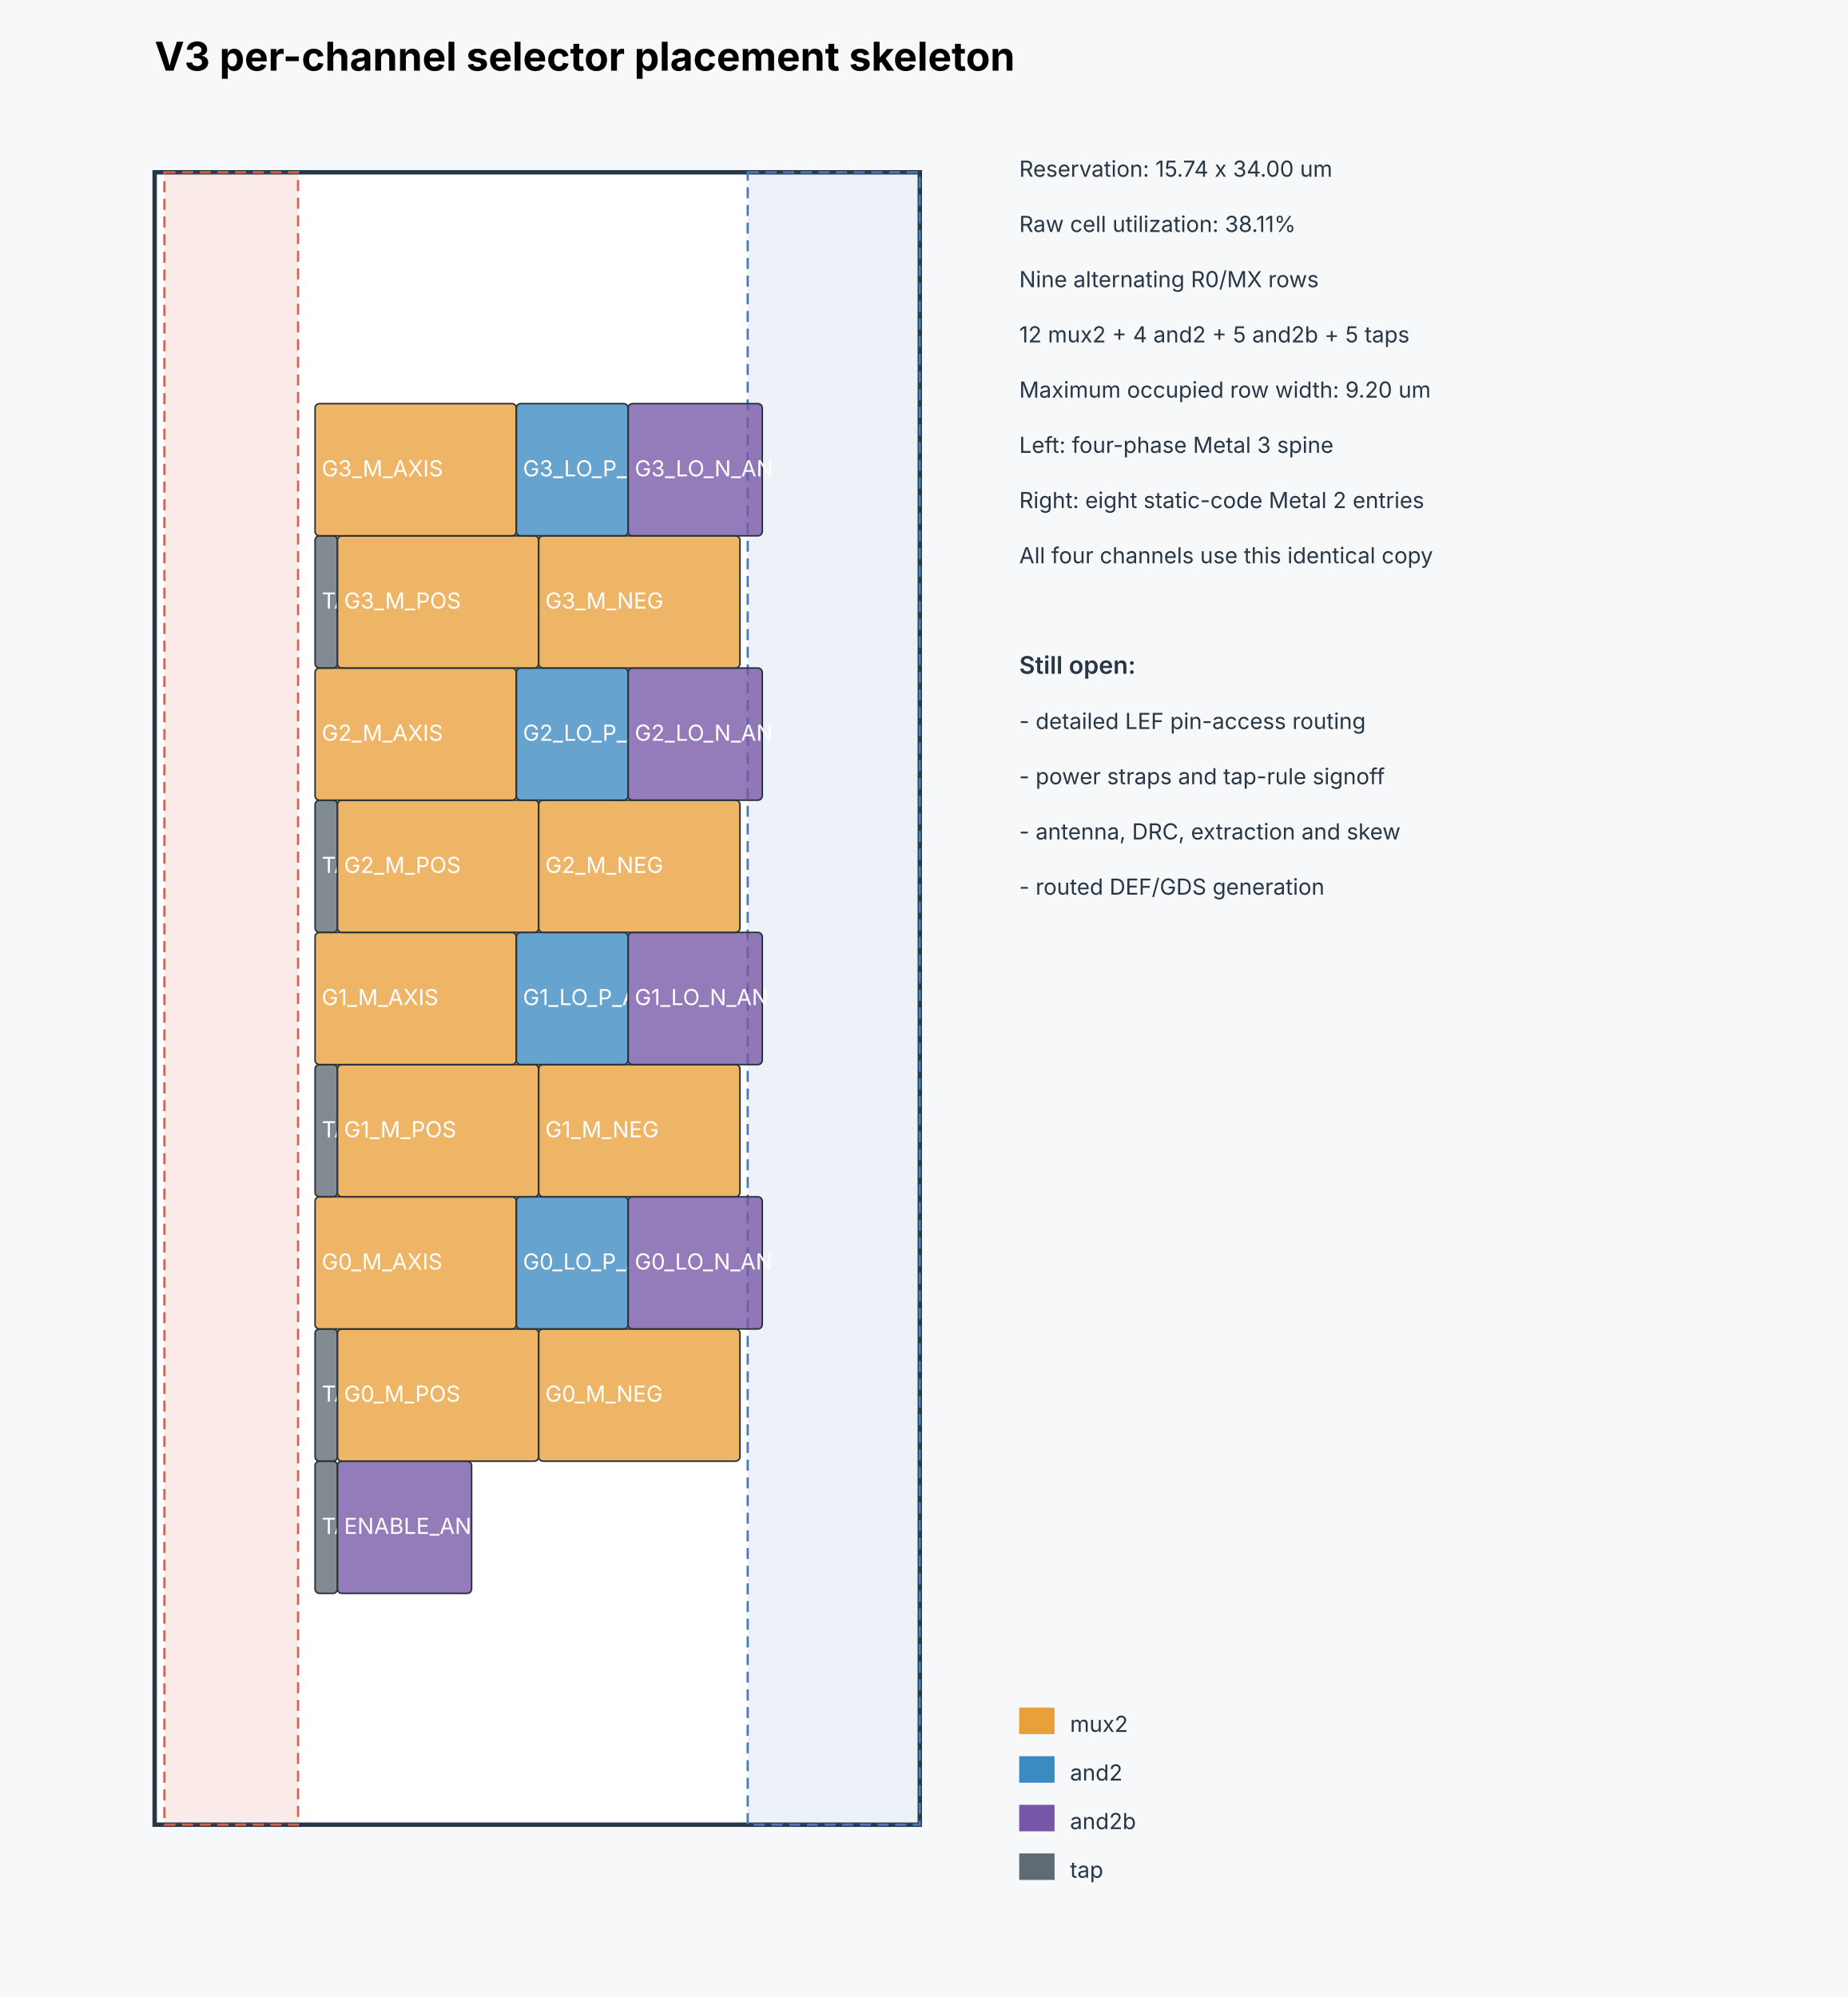
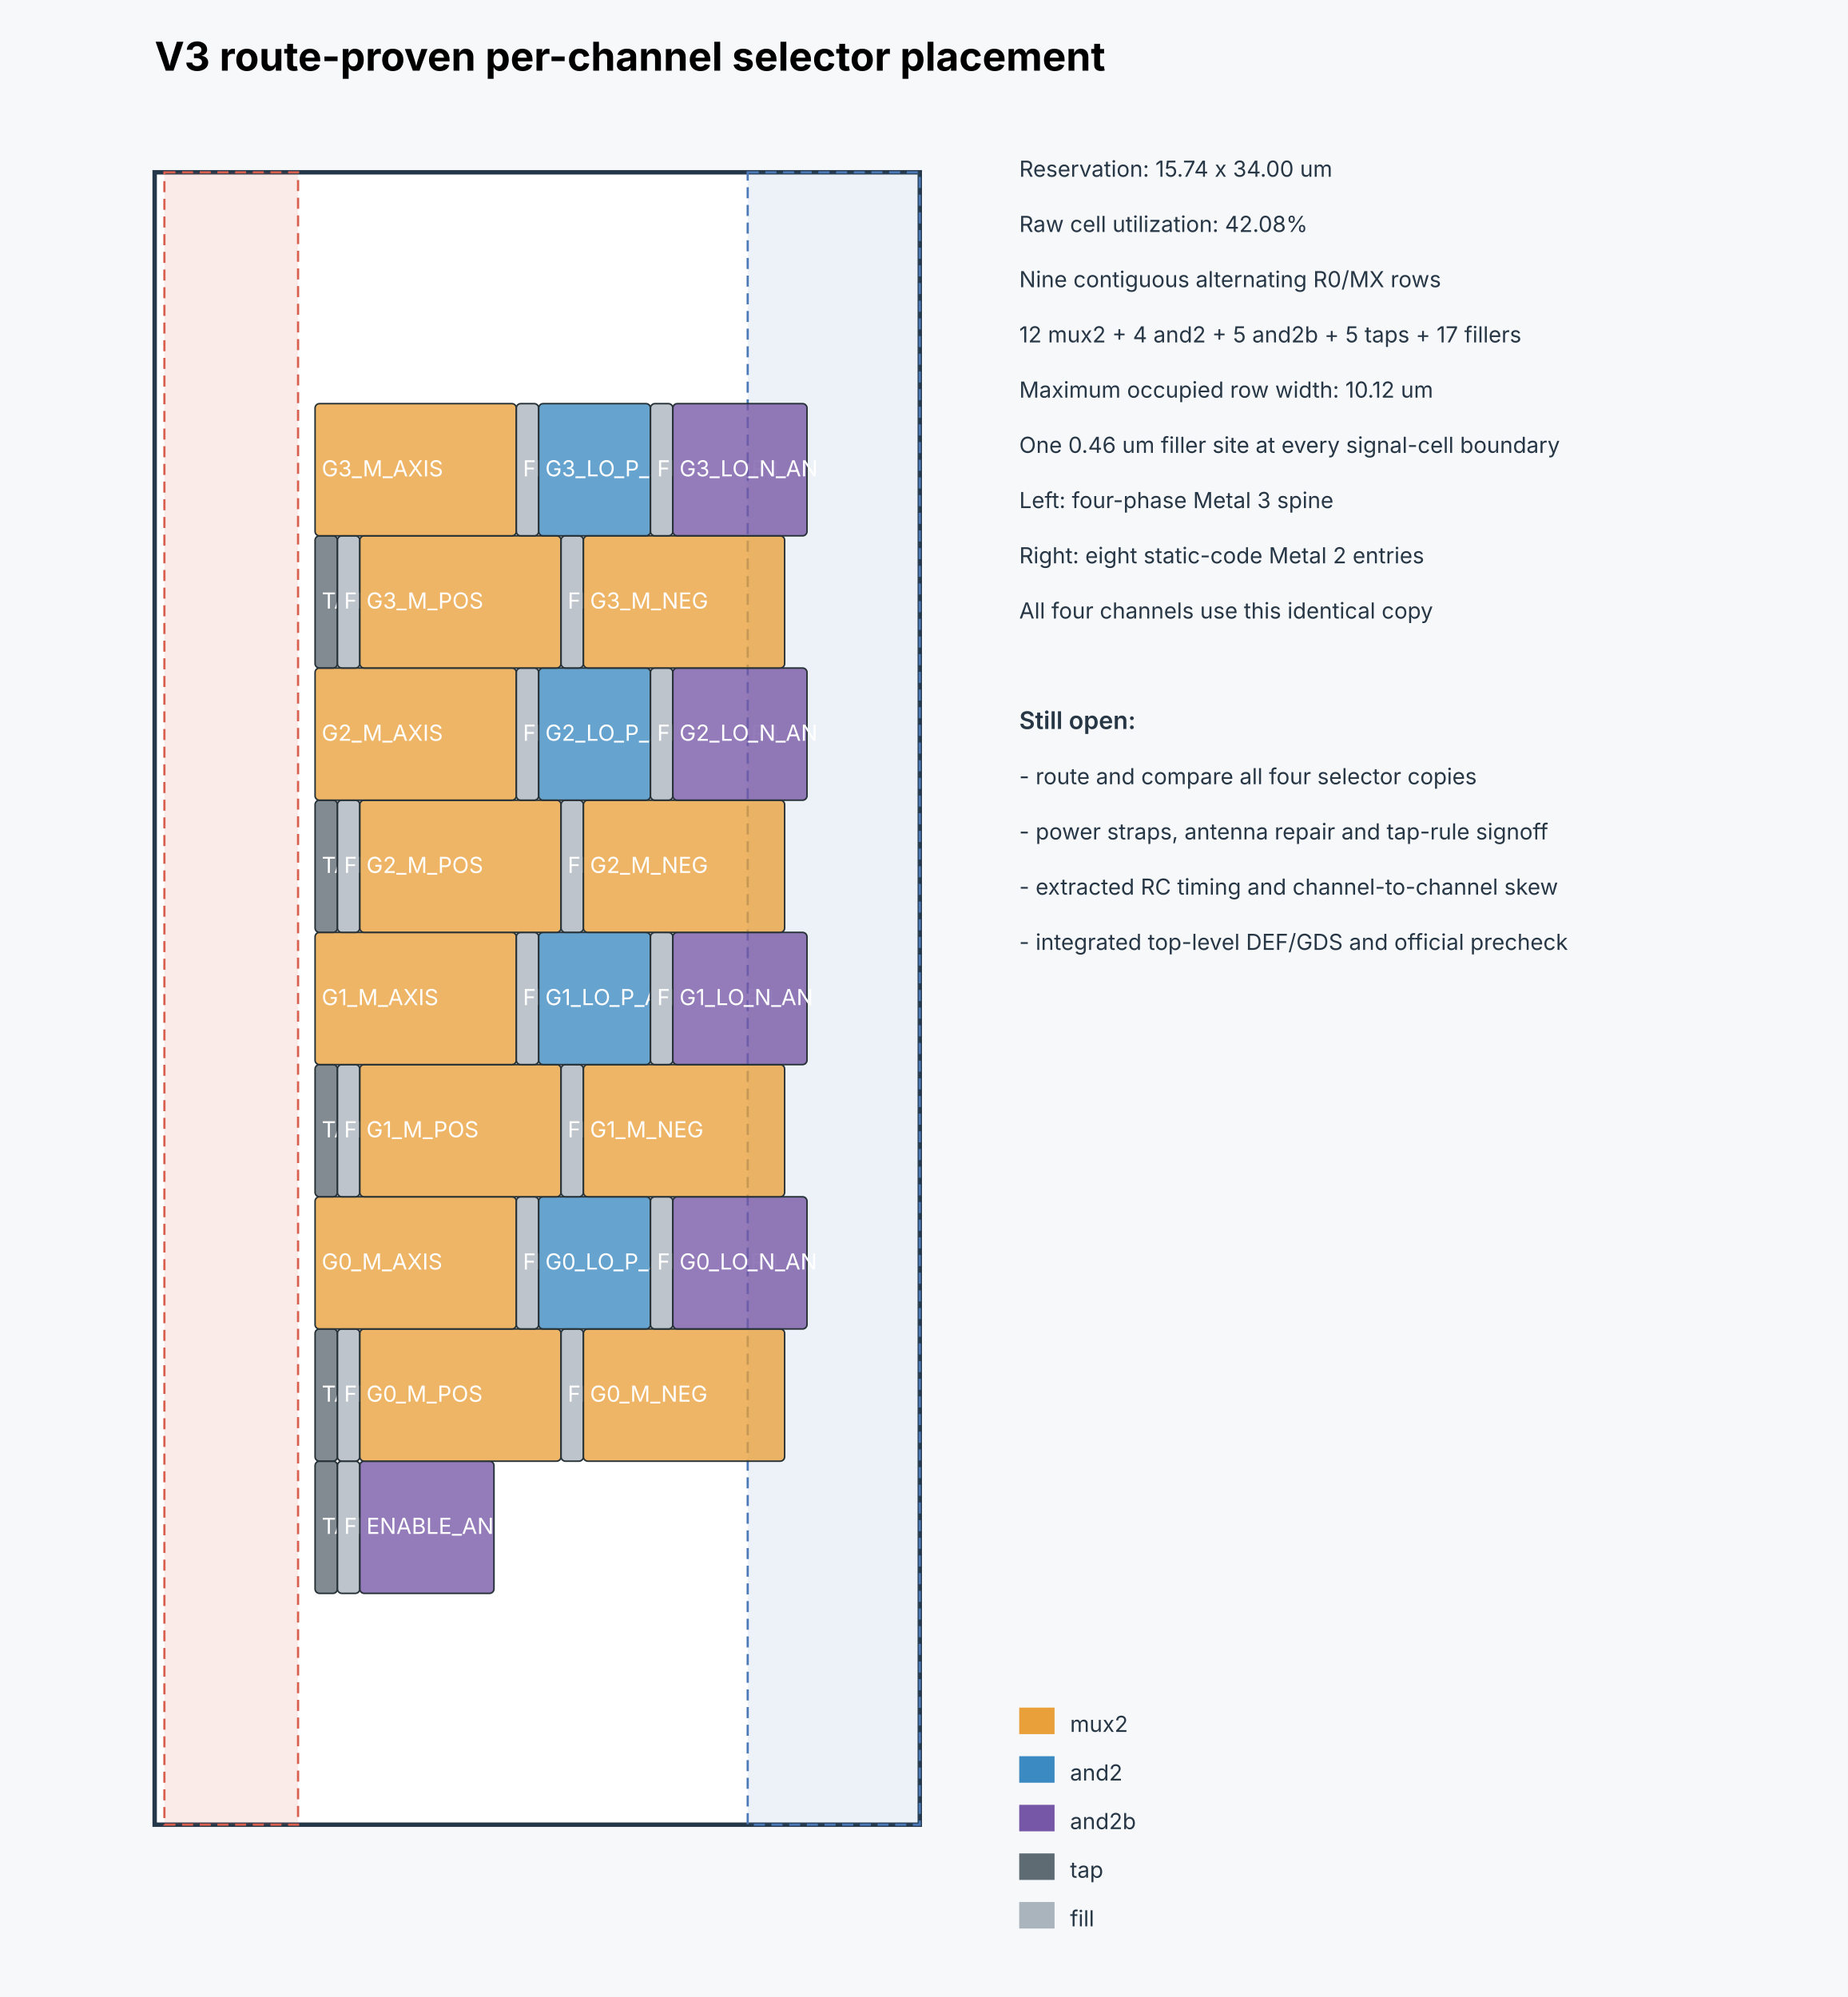
<svg xmlns="http://www.w3.org/2000/svg" width="836.3" height="904.0" viewBox="0 0 836.3 904.0">
  <rect width="100%" height="100%" fill="#f7f8fa" />
  <style>text{font-family:Inter,Arial,sans-serif}.title{font-size:18px;font-weight:700}.label{font-size:11px;font-weight:600}.small{font-size:10px}</style>
  <rect x="70.00" y="78.00" width="346.28" height="748.00" fill="#fff" stroke="#25384a" stroke-width="2" />
  <rect x="74.40" y="78.00" width="60.50" height="748.00" fill="#d95f4f" fill-opacity=".13" stroke="#d95f4f" stroke-dasharray="5 3" />
  <rect x="338.40" y="78.00" width="77.88" height="748.00" fill="#4b79b8" fill-opacity=".10" stroke="#4b79b8" stroke-dasharray="5 3" />
  <rect x="142.60" y="661.44" width="10.12" height="59.84" rx="2" fill="#5f6b73" fill-opacity=".78" stroke="#263238" stroke-width=".7" />
  <text class="small" x="145.60" y="694.36" fill="#fff">TAP_ENABLE</text>
-   <rect x="152.72" y="661.44" width="60.72" height="59.84" rx="2" fill="#7656a6" fill-opacity=".78" stroke="#263238" stroke-width=".7" />
-   <text class="small" x="155.72" y="694.36" fill="#fff">ENABLE_AN</text>
+   <rect x="152.72" y="661.44" width="10.12" height="59.84" rx="2" fill="#aab4bc" fill-opacity=".78" stroke="#263238" stroke-width=".7" />
+   <text class="small" x="155.72" y="694.36" fill="#fff">FILL_ENABLE</text>
+   <rect x="162.84" y="661.44" width="60.72" height="59.84" rx="2" fill="#7656a6" fill-opacity=".78" stroke="#263238" stroke-width=".7" />
+   <text class="small" x="165.84" y="694.36" fill="#fff">ENABLE_AN</text>
  <rect x="142.60" y="601.60" width="10.12" height="59.84" rx="2" fill="#5f6b73" fill-opacity=".78" stroke="#263238" stroke-width=".7" />
  <text class="small" x="145.60" y="634.52" fill="#fff">TAP_G0</text>
-   <rect x="152.72" y="601.60" width="91.08" height="59.84" rx="2" fill="#e9a03b" fill-opacity=".78" stroke="#263238" stroke-width=".7" />
-   <text class="small" x="155.72" y="634.52" fill="#fff">G0_M_POS</text>
-   <rect x="243.80" y="601.60" width="91.08" height="59.84" rx="2" fill="#e9a03b" fill-opacity=".78" stroke="#263238" stroke-width=".7" />
-   <text class="small" x="246.80" y="634.52" fill="#fff">G0_M_NEG</text>
+   <rect x="152.72" y="601.60" width="10.12" height="59.84" rx="2" fill="#aab4bc" fill-opacity=".78" stroke="#263238" stroke-width=".7" />
+   <text class="small" x="155.72" y="634.52" fill="#fff">FILL_G0_R0</text>
+   <rect x="162.84" y="601.60" width="91.08" height="59.84" rx="2" fill="#e9a03b" fill-opacity=".78" stroke="#263238" stroke-width=".7" />
+   <text class="small" x="165.84" y="634.52" fill="#fff">G0_M_POS</text>
+   <rect x="253.92" y="601.60" width="10.12" height="59.84" rx="2" fill="#aab4bc" fill-opacity=".78" stroke="#263238" stroke-width=".7" />
+   <text class="small" x="256.92" y="634.52" fill="#fff">FILL_G0_R1</text>
+   <rect x="264.04" y="601.60" width="91.08" height="59.84" rx="2" fill="#e9a03b" fill-opacity=".78" stroke="#263238" stroke-width=".7" />
+   <text class="small" x="267.04" y="634.52" fill="#fff">G0_M_NEG</text>
  <rect x="142.60" y="541.76" width="91.08" height="59.84" rx="2" fill="#e9a03b" fill-opacity=".78" stroke="#263238" stroke-width=".7" />
  <text class="small" x="145.60" y="574.68" fill="#fff">G0_M_AXIS</text>
-   <rect x="233.68" y="541.76" width="50.60" height="59.84" rx="2" fill="#3b8bc2" fill-opacity=".78" stroke="#263238" stroke-width=".7" />
-   <text class="small" x="236.68" y="574.68" fill="#fff">G0_LO_P_A</text>
-   <rect x="284.28" y="541.76" width="60.72" height="59.84" rx="2" fill="#7656a6" fill-opacity=".78" stroke="#263238" stroke-width=".7" />
-   <text class="small" x="287.28" y="574.68" fill="#fff">G0_LO_N_AN</text>
+   <rect x="233.68" y="541.76" width="10.12" height="59.84" rx="2" fill="#aab4bc" fill-opacity=".78" stroke="#263238" stroke-width=".7" />
+   <text class="small" x="236.68" y="574.68" fill="#fff">FILL_G0_R2</text>
+   <rect x="243.80" y="541.76" width="50.60" height="59.84" rx="2" fill="#3b8bc2" fill-opacity=".78" stroke="#263238" stroke-width=".7" />
+   <text class="small" x="246.80" y="574.68" fill="#fff">G0_LO_P_A</text>
+   <rect x="294.40" y="541.76" width="10.12" height="59.84" rx="2" fill="#aab4bc" fill-opacity=".78" stroke="#263238" stroke-width=".7" />
+   <text class="small" x="297.40" y="574.68" fill="#fff">FILL_G0_R3</text>
+   <rect x="304.52" y="541.76" width="60.72" height="59.84" rx="2" fill="#7656a6" fill-opacity=".78" stroke="#263238" stroke-width=".7" />
+   <text class="small" x="307.52" y="574.68" fill="#fff">G0_LO_N_AN</text>
  <rect x="142.60" y="481.92" width="10.12" height="59.84" rx="2" fill="#5f6b73" fill-opacity=".78" stroke="#263238" stroke-width=".7" />
  <text class="small" x="145.60" y="514.84" fill="#fff">TAP_G1</text>
-   <rect x="152.72" y="481.92" width="91.08" height="59.84" rx="2" fill="#e9a03b" fill-opacity=".78" stroke="#263238" stroke-width=".7" />
-   <text class="small" x="155.72" y="514.84" fill="#fff">G1_M_POS</text>
-   <rect x="243.80" y="481.92" width="91.08" height="59.84" rx="2" fill="#e9a03b" fill-opacity=".78" stroke="#263238" stroke-width=".7" />
-   <text class="small" x="246.80" y="514.84" fill="#fff">G1_M_NEG</text>
+   <rect x="152.72" y="481.92" width="10.12" height="59.84" rx="2" fill="#aab4bc" fill-opacity=".78" stroke="#263238" stroke-width=".7" />
+   <text class="small" x="155.72" y="514.84" fill="#fff">FILL_G1_R0</text>
+   <rect x="162.84" y="481.92" width="91.08" height="59.84" rx="2" fill="#e9a03b" fill-opacity=".78" stroke="#263238" stroke-width=".7" />
+   <text class="small" x="165.84" y="514.84" fill="#fff">G1_M_POS</text>
+   <rect x="253.92" y="481.92" width="10.12" height="59.84" rx="2" fill="#aab4bc" fill-opacity=".78" stroke="#263238" stroke-width=".7" />
+   <text class="small" x="256.92" y="514.84" fill="#fff">FILL_G1_R1</text>
+   <rect x="264.04" y="481.92" width="91.08" height="59.84" rx="2" fill="#e9a03b" fill-opacity=".78" stroke="#263238" stroke-width=".7" />
+   <text class="small" x="267.04" y="514.84" fill="#fff">G1_M_NEG</text>
  <rect x="142.60" y="422.08" width="91.08" height="59.84" rx="2" fill="#e9a03b" fill-opacity=".78" stroke="#263238" stroke-width=".7" />
  <text class="small" x="145.60" y="455.00" fill="#fff">G1_M_AXIS</text>
-   <rect x="233.68" y="422.08" width="50.60" height="59.84" rx="2" fill="#3b8bc2" fill-opacity=".78" stroke="#263238" stroke-width=".7" />
-   <text class="small" x="236.68" y="455.00" fill="#fff">G1_LO_P_A</text>
-   <rect x="284.28" y="422.08" width="60.72" height="59.84" rx="2" fill="#7656a6" fill-opacity=".78" stroke="#263238" stroke-width=".7" />
-   <text class="small" x="287.28" y="455.00" fill="#fff">G1_LO_N_AN</text>
+   <rect x="233.68" y="422.08" width="10.12" height="59.84" rx="2" fill="#aab4bc" fill-opacity=".78" stroke="#263238" stroke-width=".7" />
+   <text class="small" x="236.68" y="455.00" fill="#fff">FILL_G1_R2</text>
+   <rect x="243.80" y="422.08" width="50.60" height="59.84" rx="2" fill="#3b8bc2" fill-opacity=".78" stroke="#263238" stroke-width=".7" />
+   <text class="small" x="246.80" y="455.00" fill="#fff">G1_LO_P_A</text>
+   <rect x="294.40" y="422.08" width="10.12" height="59.84" rx="2" fill="#aab4bc" fill-opacity=".78" stroke="#263238" stroke-width=".7" />
+   <text class="small" x="297.40" y="455.00" fill="#fff">FILL_G1_R3</text>
+   <rect x="304.52" y="422.08" width="60.72" height="59.84" rx="2" fill="#7656a6" fill-opacity=".78" stroke="#263238" stroke-width=".7" />
+   <text class="small" x="307.52" y="455.00" fill="#fff">G1_LO_N_AN</text>
  <rect x="142.60" y="362.24" width="10.12" height="59.84" rx="2" fill="#5f6b73" fill-opacity=".78" stroke="#263238" stroke-width=".7" />
  <text class="small" x="145.60" y="395.16" fill="#fff">TAP_G2</text>
-   <rect x="152.72" y="362.24" width="91.08" height="59.84" rx="2" fill="#e9a03b" fill-opacity=".78" stroke="#263238" stroke-width=".7" />
-   <text class="small" x="155.72" y="395.16" fill="#fff">G2_M_POS</text>
-   <rect x="243.80" y="362.24" width="91.08" height="59.84" rx="2" fill="#e9a03b" fill-opacity=".78" stroke="#263238" stroke-width=".7" />
-   <text class="small" x="246.80" y="395.16" fill="#fff">G2_M_NEG</text>
+   <rect x="152.72" y="362.24" width="10.12" height="59.84" rx="2" fill="#aab4bc" fill-opacity=".78" stroke="#263238" stroke-width=".7" />
+   <text class="small" x="155.72" y="395.16" fill="#fff">FILL_G2_R0</text>
+   <rect x="162.84" y="362.24" width="91.08" height="59.84" rx="2" fill="#e9a03b" fill-opacity=".78" stroke="#263238" stroke-width=".7" />
+   <text class="small" x="165.84" y="395.16" fill="#fff">G2_M_POS</text>
+   <rect x="253.92" y="362.24" width="10.12" height="59.84" rx="2" fill="#aab4bc" fill-opacity=".78" stroke="#263238" stroke-width=".7" />
+   <text class="small" x="256.92" y="395.16" fill="#fff">FILL_G2_R1</text>
+   <rect x="264.04" y="362.24" width="91.08" height="59.84" rx="2" fill="#e9a03b" fill-opacity=".78" stroke="#263238" stroke-width=".7" />
+   <text class="small" x="267.04" y="395.16" fill="#fff">G2_M_NEG</text>
  <rect x="142.60" y="302.40" width="91.08" height="59.84" rx="2" fill="#e9a03b" fill-opacity=".78" stroke="#263238" stroke-width=".7" />
  <text class="small" x="145.60" y="335.32" fill="#fff">G2_M_AXIS</text>
-   <rect x="233.68" y="302.40" width="50.60" height="59.84" rx="2" fill="#3b8bc2" fill-opacity=".78" stroke="#263238" stroke-width=".7" />
-   <text class="small" x="236.68" y="335.32" fill="#fff">G2_LO_P_A</text>
-   <rect x="284.28" y="302.40" width="60.72" height="59.84" rx="2" fill="#7656a6" fill-opacity=".78" stroke="#263238" stroke-width=".7" />
-   <text class="small" x="287.28" y="335.32" fill="#fff">G2_LO_N_AN</text>
+   <rect x="233.68" y="302.40" width="10.12" height="59.84" rx="2" fill="#aab4bc" fill-opacity=".78" stroke="#263238" stroke-width=".7" />
+   <text class="small" x="236.68" y="335.32" fill="#fff">FILL_G2_R2</text>
+   <rect x="243.80" y="302.40" width="50.60" height="59.84" rx="2" fill="#3b8bc2" fill-opacity=".78" stroke="#263238" stroke-width=".7" />
+   <text class="small" x="246.80" y="335.32" fill="#fff">G2_LO_P_A</text>
+   <rect x="294.40" y="302.40" width="10.12" height="59.84" rx="2" fill="#aab4bc" fill-opacity=".78" stroke="#263238" stroke-width=".7" />
+   <text class="small" x="297.40" y="335.32" fill="#fff">FILL_G2_R3</text>
+   <rect x="304.52" y="302.40" width="60.72" height="59.84" rx="2" fill="#7656a6" fill-opacity=".78" stroke="#263238" stroke-width=".7" />
+   <text class="small" x="307.52" y="335.32" fill="#fff">G2_LO_N_AN</text>
  <rect x="142.60" y="242.56" width="10.12" height="59.84" rx="2" fill="#5f6b73" fill-opacity=".78" stroke="#263238" stroke-width=".7" />
  <text class="small" x="145.60" y="275.48" fill="#fff">TAP_G3</text>
-   <rect x="152.72" y="242.56" width="91.08" height="59.84" rx="2" fill="#e9a03b" fill-opacity=".78" stroke="#263238" stroke-width=".7" />
-   <text class="small" x="155.72" y="275.48" fill="#fff">G3_M_POS</text>
-   <rect x="243.80" y="242.56" width="91.08" height="59.84" rx="2" fill="#e9a03b" fill-opacity=".78" stroke="#263238" stroke-width=".7" />
-   <text class="small" x="246.80" y="275.48" fill="#fff">G3_M_NEG</text>
+   <rect x="152.72" y="242.56" width="10.12" height="59.84" rx="2" fill="#aab4bc" fill-opacity=".78" stroke="#263238" stroke-width=".7" />
+   <text class="small" x="155.72" y="275.48" fill="#fff">FILL_G3_R0</text>
+   <rect x="162.84" y="242.56" width="91.08" height="59.84" rx="2" fill="#e9a03b" fill-opacity=".78" stroke="#263238" stroke-width=".7" />
+   <text class="small" x="165.84" y="275.48" fill="#fff">G3_M_POS</text>
+   <rect x="253.92" y="242.56" width="10.12" height="59.84" rx="2" fill="#aab4bc" fill-opacity=".78" stroke="#263238" stroke-width=".7" />
+   <text class="small" x="256.92" y="275.48" fill="#fff">FILL_G3_R1</text>
+   <rect x="264.04" y="242.56" width="91.08" height="59.84" rx="2" fill="#e9a03b" fill-opacity=".78" stroke="#263238" stroke-width=".7" />
+   <text class="small" x="267.04" y="275.48" fill="#fff">G3_M_NEG</text>
  <rect x="142.60" y="182.72" width="91.08" height="59.84" rx="2" fill="#e9a03b" fill-opacity=".78" stroke="#263238" stroke-width=".7" />
  <text class="small" x="145.60" y="215.64" fill="#fff">G3_M_AXIS</text>
-   <rect x="233.68" y="182.72" width="50.60" height="59.84" rx="2" fill="#3b8bc2" fill-opacity=".78" stroke="#263238" stroke-width=".7" />
-   <text class="small" x="236.68" y="215.64" fill="#fff">G3_LO_P_A</text>
-   <rect x="284.28" y="182.72" width="60.72" height="59.84" rx="2" fill="#7656a6" fill-opacity=".78" stroke="#263238" stroke-width=".7" />
-   <text class="small" x="287.28" y="215.64" fill="#fff">G3_LO_N_AN</text>
-   <text class="title" x="70.00" y="32">V3 per-channel selector placement skeleton</text>
+   <rect x="233.68" y="182.72" width="10.12" height="59.84" rx="2" fill="#aab4bc" fill-opacity=".78" stroke="#263238" stroke-width=".7" />
+   <text class="small" x="236.68" y="215.64" fill="#fff">FILL_G3_R2</text>
+   <rect x="243.80" y="182.72" width="50.60" height="59.84" rx="2" fill="#3b8bc2" fill-opacity=".78" stroke="#263238" stroke-width=".7" />
+   <text class="small" x="246.80" y="215.64" fill="#fff">G3_LO_P_A</text>
+   <rect x="294.40" y="182.72" width="10.12" height="59.84" rx="2" fill="#aab4bc" fill-opacity=".78" stroke="#263238" stroke-width=".7" />
+   <text class="small" x="297.40" y="215.64" fill="#fff">FILL_G3_R3</text>
+   <rect x="304.52" y="182.72" width="60.72" height="59.84" rx="2" fill="#7656a6" fill-opacity=".78" stroke="#263238" stroke-width=".7" />
+   <text class="small" x="307.52" y="215.64" fill="#fff">G3_LO_N_AN</text>
+   <text class="title" x="70.00" y="32">V3 route-proven per-channel selector placement</text>
  <text class="small" x="461.28" y="80.00" fill="#273746">Reservation: 15.74 x 34.00 um</text>
-   <text class="small" x="461.28" y="105.00" fill="#273746">Raw cell utilization: 38.11%</text>
-   <text class="small" x="461.28" y="130.00" fill="#273746">Nine alternating R0/MX rows</text>
-   <text class="small" x="461.28" y="155.00" fill="#273746">12 mux2 + 4 and2 + 5 and2b + 5 taps</text>
-   <text class="small" x="461.28" y="180.00" fill="#273746">Maximum occupied row width: 9.20 um</text>
-   <text class="small" x="461.28" y="205.00" fill="#273746">Left: four-phase Metal 3 spine</text>
-   <text class="small" x="461.28" y="230.00" fill="#273746">Right: eight static-code Metal 2 entries</text>
-   <text class="small" x="461.28" y="255.00" fill="#273746">All four channels use this identical copy</text>
-   <text class="small" x="461.28" y="280.00" fill="#273746" />
-   <text class="label" x="461.28" y="305.00" fill="#273746">Still open:</text>
-   <text class="small" x="461.28" y="330.00" fill="#273746">- detailed LEF pin-access routing</text>
-   <text class="small" x="461.28" y="355.00" fill="#273746">- power straps and tap-rule signoff</text>
-   <text class="small" x="461.28" y="380.00" fill="#273746">- antenna, DRC, extraction and skew</text>
-   <text class="small" x="461.28" y="405.00" fill="#273746">- routed DEF/GDS generation</text>
+   <text class="small" x="461.28" y="105.00" fill="#273746">Raw cell utilization: 42.08%</text>
+   <text class="small" x="461.28" y="130.00" fill="#273746">Nine contiguous alternating R0/MX rows</text>
+   <text class="small" x="461.28" y="155.00" fill="#273746">12 mux2 + 4 and2 + 5 and2b + 5 taps + 17 fillers</text>
+   <text class="small" x="461.28" y="180.00" fill="#273746">Maximum occupied row width: 10.12 um</text>
+   <text class="small" x="461.28" y="205.00" fill="#273746">One 0.46 um filler site at every signal-cell boundary</text>
+   <text class="small" x="461.28" y="230.00" fill="#273746">Left: four-phase Metal 3 spine</text>
+   <text class="small" x="461.28" y="255.00" fill="#273746">Right: eight static-code Metal 2 entries</text>
+   <text class="small" x="461.28" y="280.00" fill="#273746">All four channels use this identical copy</text>
+   <text class="small" x="461.28" y="305.00" fill="#273746" />
+   <text class="label" x="461.28" y="330.00" fill="#273746">Still open:</text>
+   <text class="small" x="461.28" y="355.00" fill="#273746">- route and compare all four selector copies</text>
+   <text class="small" x="461.28" y="380.00" fill="#273746">- power straps, antenna repair and tap-rule signoff</text>
+   <text class="small" x="461.28" y="405.00" fill="#273746">- extracted RC timing and channel-to-channel skew</text>
+   <text class="small" x="461.28" y="430.00" fill="#273746">- integrated top-level DEF/GDS and official precheck</text>
  <rect x="461.28" y="773.00" width="16" height="12" fill="#e9a03b" />
  <text class="small" x="484.28" y="784.00" fill="#273746">mux2</text>
  <rect x="461.28" y="795.00" width="16" height="12" fill="#3b8bc2" />
  <text class="small" x="484.28" y="806.00" fill="#273746">and2</text>
  <rect x="461.28" y="817.00" width="16" height="12" fill="#7656a6" />
  <text class="small" x="484.28" y="828.00" fill="#273746">and2b</text>
  <rect x="461.28" y="839.00" width="16" height="12" fill="#5f6b73" />
  <text class="small" x="484.28" y="850.00" fill="#273746">tap</text>
+   <rect x="461.28" y="861.00" width="16" height="12" fill="#aab4bc" />
+   <text class="small" x="484.28" y="872.00" fill="#273746">fill</text>
</svg>
